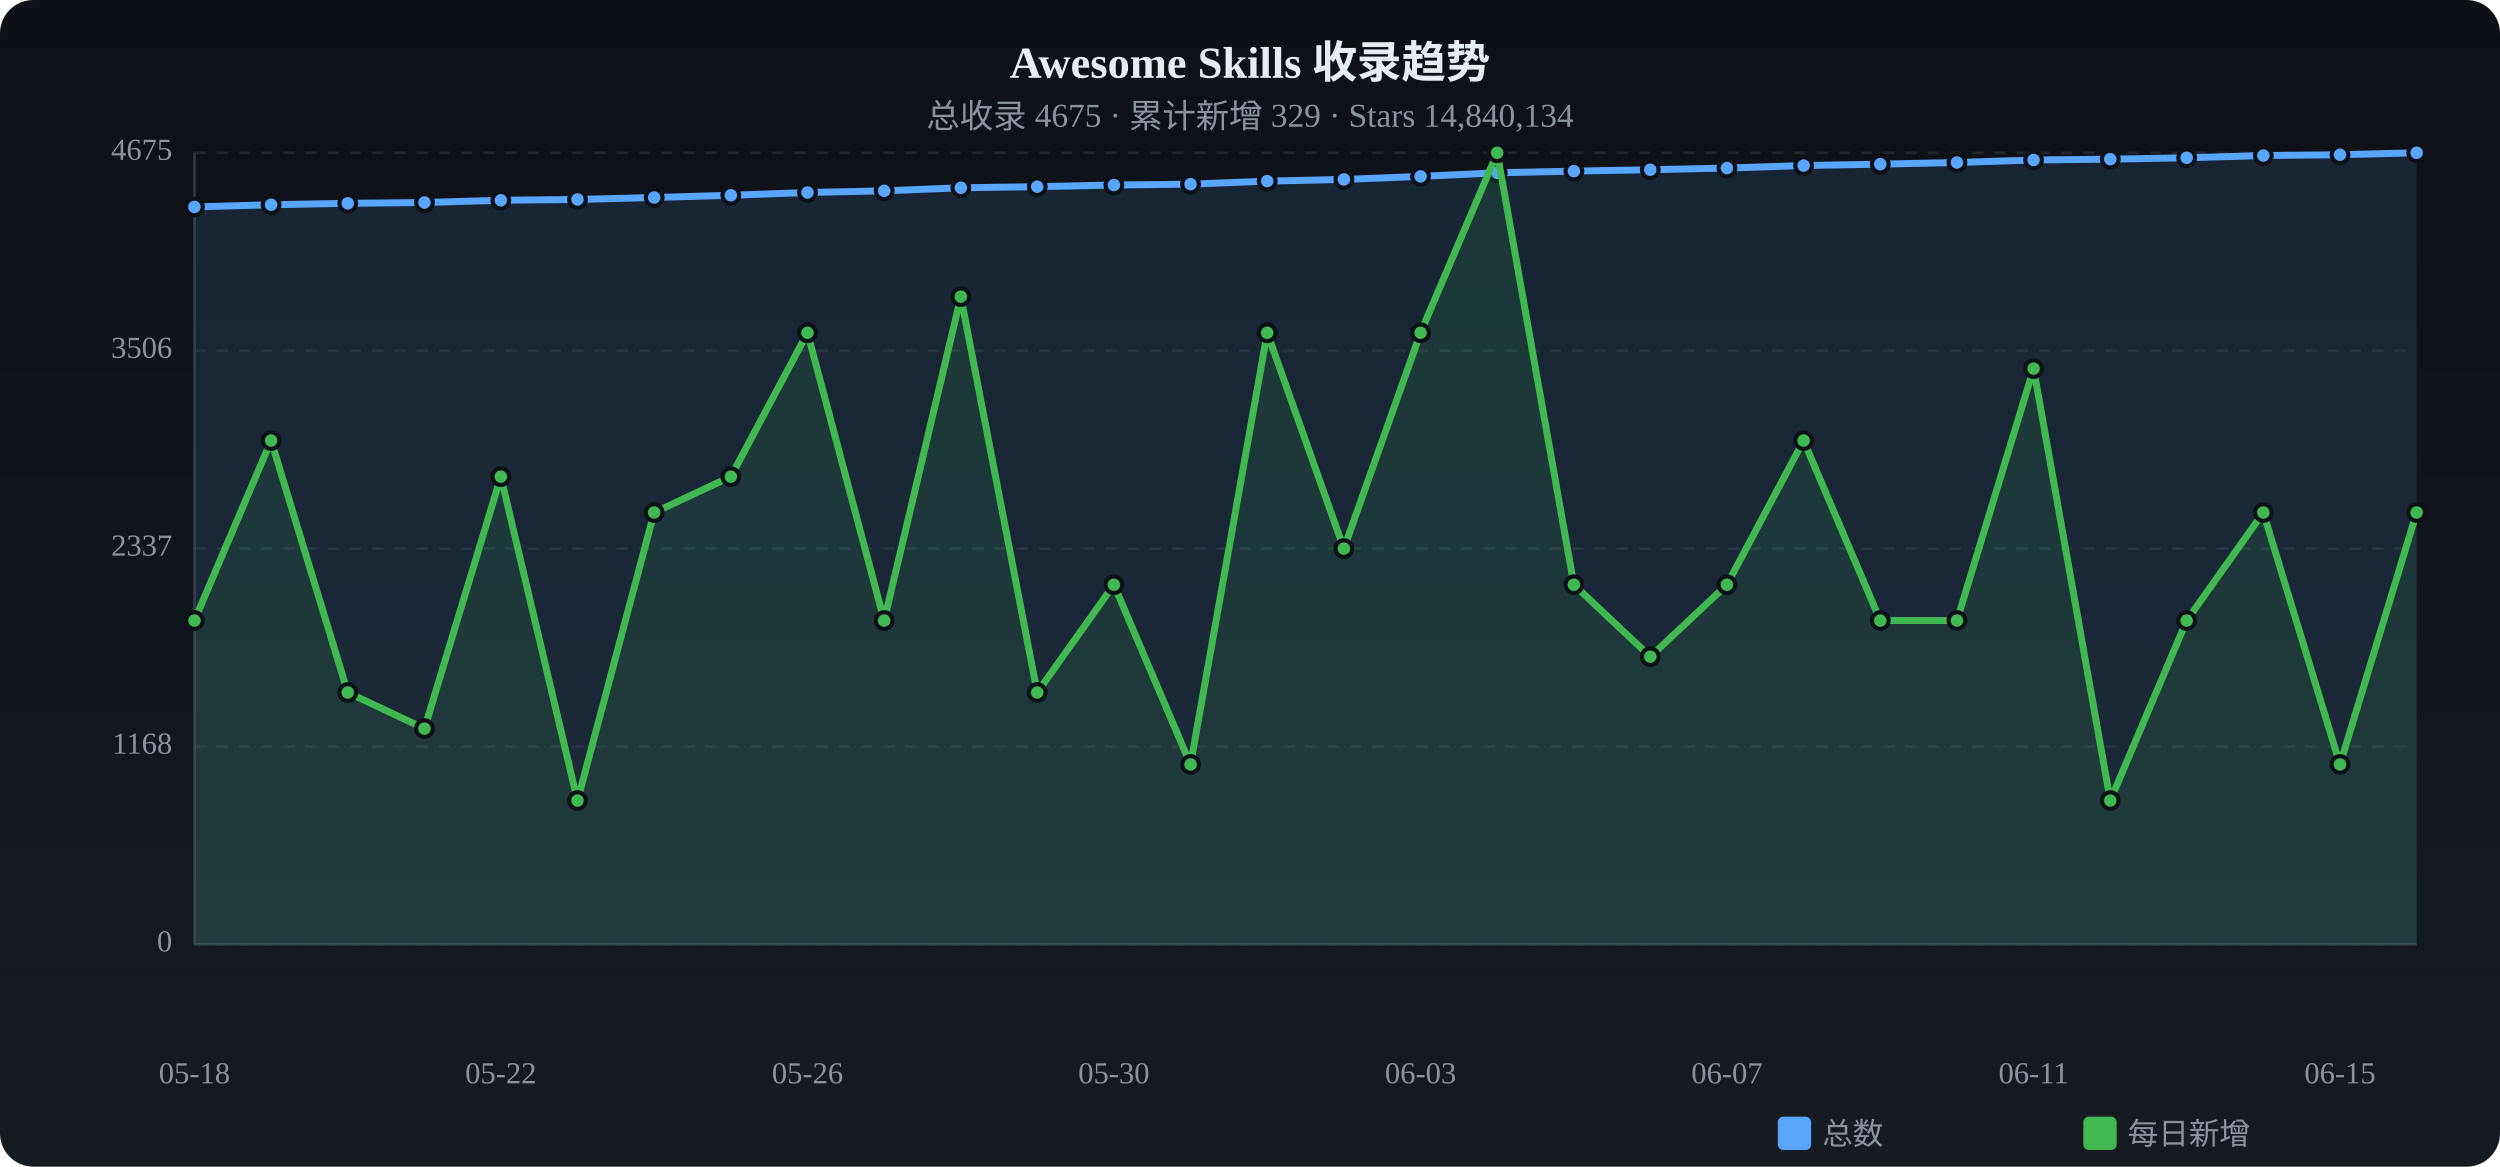
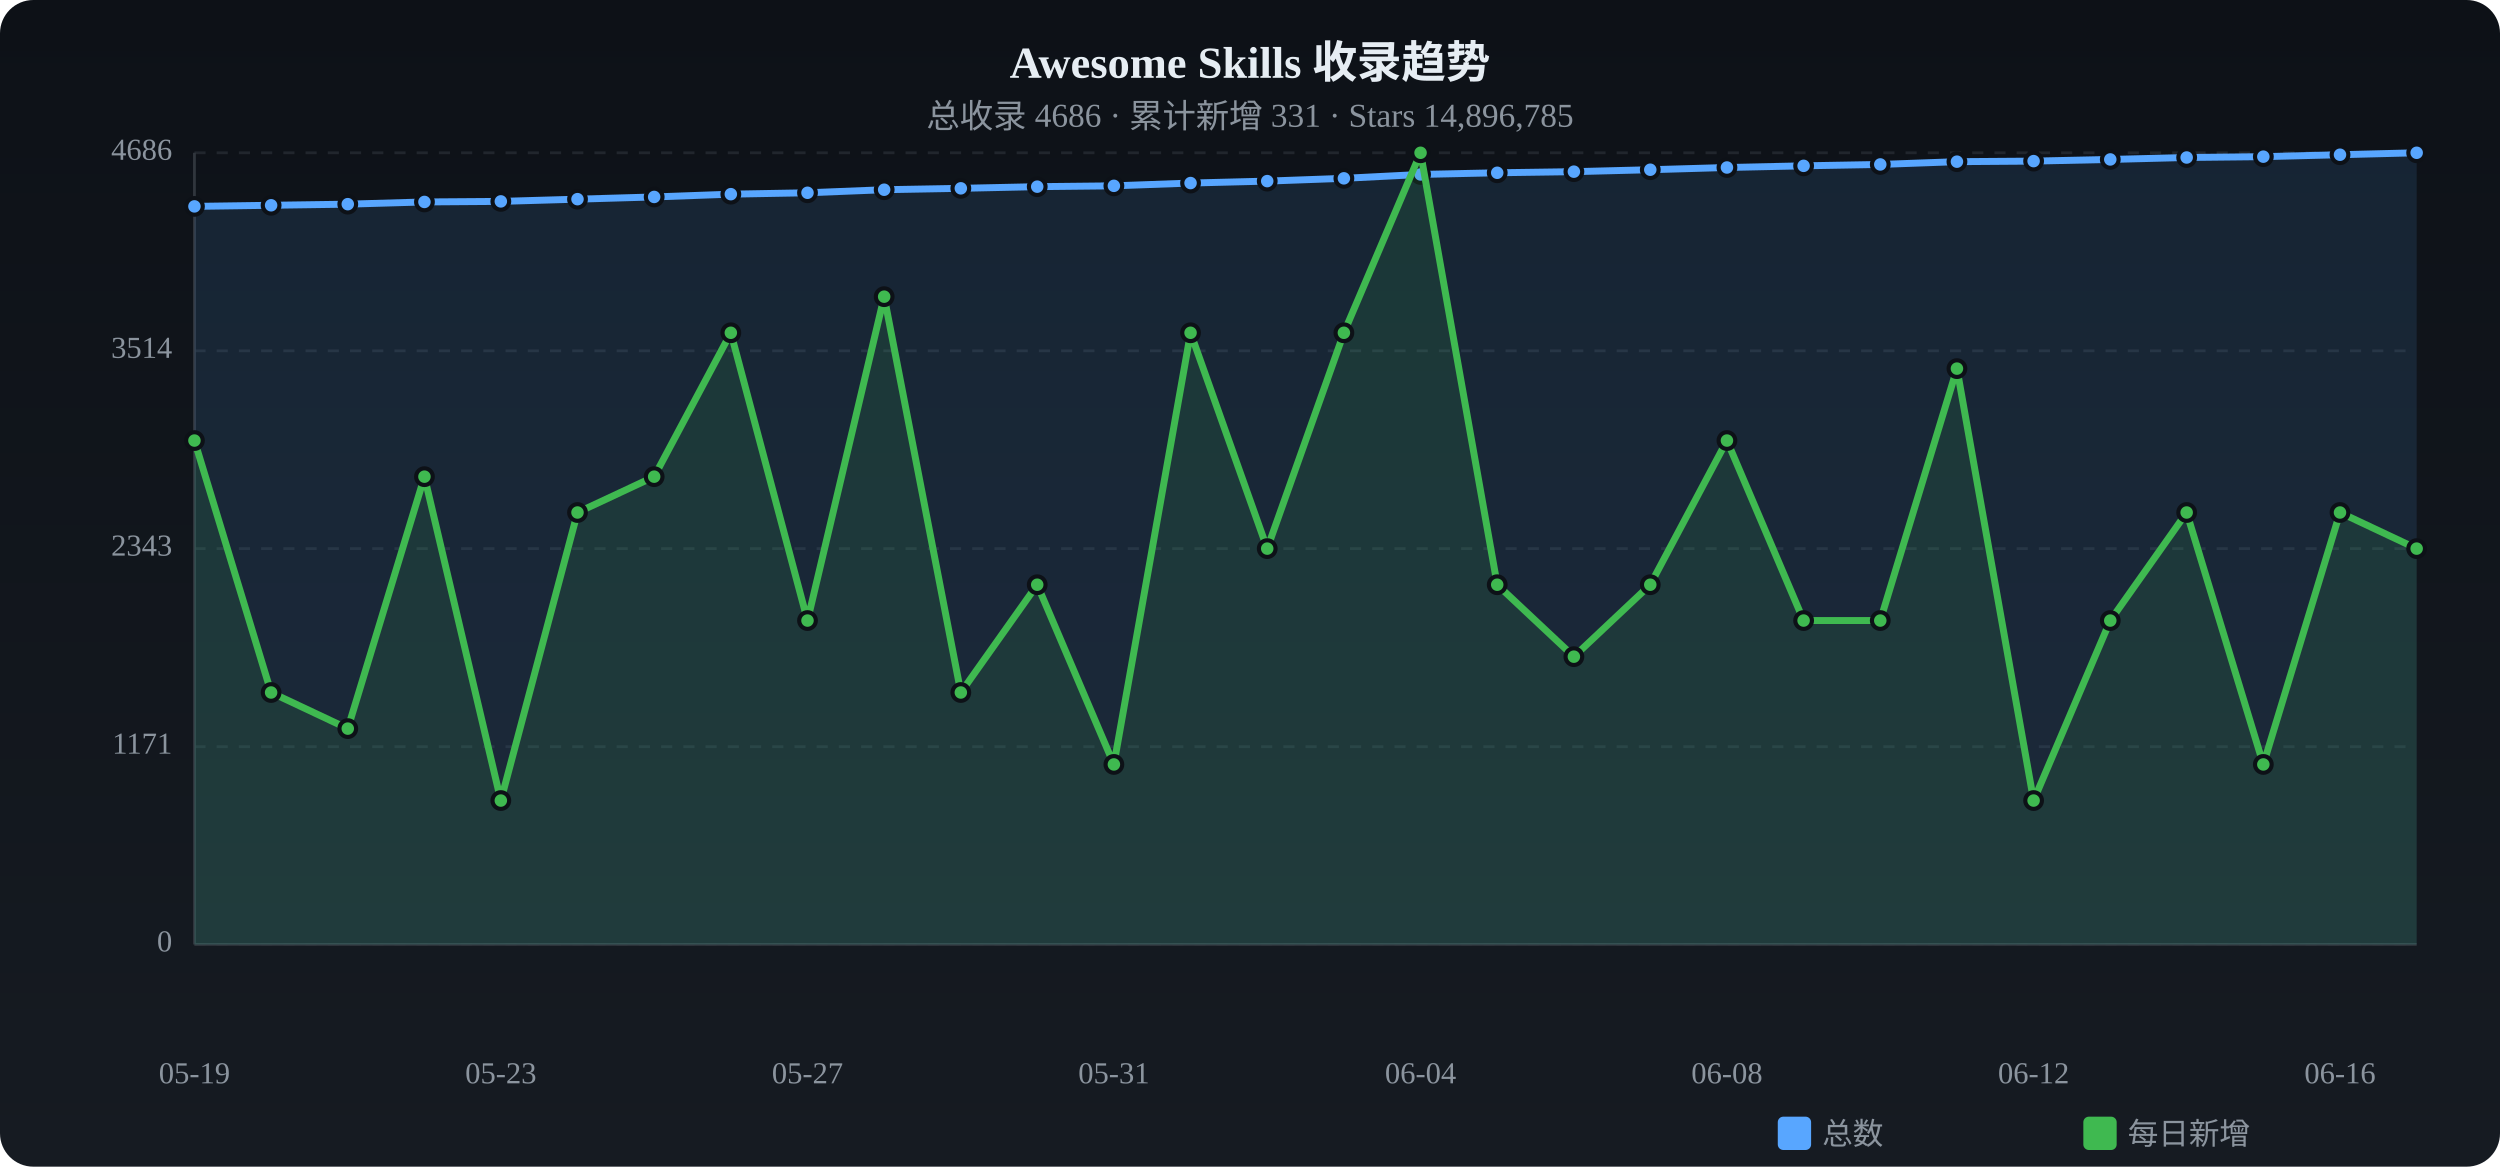
<svg xmlns="http://www.w3.org/2000/svg" viewBox="0 0 900 420" width="900" height="420">
  <defs>
    <linearGradient id="tbg" x1="0%" y1="0%" x2="0%" y2="100%">
      <stop offset="0%" stop-color="#0d1117" />
      <stop offset="100%" stop-color="#161b22" />
    </linearGradient>
  </defs>
  <rect width="900" height="420" rx="12" fill="url(#tbg)" />
  <text x="450.0" y="28" text-anchor="middle" fill="#e6edf3" font-size="16" font-weight="bold">Awesome Skills 收录趋势</text>
-   <text x="450.0" y="46" text-anchor="middle" fill="#8b949e" font-size="12">总收录 4675 · 累计新增 329 · Stars 14,840,134</text>
+   <text x="450.0" y="46" text-anchor="middle" fill="#8b949e" font-size="12">总收录 4686 · 累计新增 331 · Stars 14,896,785</text>
  <text x="62" y="340.0" text-anchor="end" fill="#8b949e" font-size="11" dominant-baseline="middle">0</text>
  <line x1="70" y1="340.0" x2="870" y2="340.0" stroke="#21262d" stroke-dasharray="4 4" />
-   <text x="62" y="268.8" text-anchor="end" fill="#8b949e" font-size="11" dominant-baseline="middle">1168</text>
+   <text x="62" y="268.8" text-anchor="end" fill="#8b949e" font-size="11" dominant-baseline="middle">1171</text>
  <line x1="70" y1="268.8" x2="870" y2="268.8" stroke="#21262d" stroke-dasharray="4 4" />
-   <text x="62" y="197.5" text-anchor="end" fill="#8b949e" font-size="11" dominant-baseline="middle">2337</text>
+   <text x="62" y="197.5" text-anchor="end" fill="#8b949e" font-size="11" dominant-baseline="middle">2343</text>
  <line x1="70" y1="197.5" x2="870" y2="197.5" stroke="#21262d" stroke-dasharray="4 4" />
-   <text x="62" y="126.3" text-anchor="end" fill="#8b949e" font-size="11" dominant-baseline="middle">3506</text>
+   <text x="62" y="126.3" text-anchor="end" fill="#8b949e" font-size="11" dominant-baseline="middle">3514</text>
  <line x1="70" y1="126.3" x2="870" y2="126.3" stroke="#21262d" stroke-dasharray="4 4" />
-   <text x="62" y="55.0" text-anchor="end" fill="#8b949e" font-size="11" dominant-baseline="middle">4675</text>
+   <text x="62" y="55.0" text-anchor="end" fill="#8b949e" font-size="11" dominant-baseline="middle">4686</text>
  <line x1="70" y1="55.0" x2="870" y2="55.0" stroke="#21262d" stroke-dasharray="4 4" />
  <line x1="70" y1="55" x2="70" y2="340" stroke="#30363d" />
  <line x1="70" y1="340" x2="870" y2="340" stroke="#30363d" />
-   <path d="M70.0,74.5 L97.6,73.7 L125.2,73.2 L152.8,72.9 L180.3,72.1 L207.9,71.8 L235.5,71.1 L263.1,70.3 L290.7,69.3 L318.3,68.7 L345.9,67.6 L373.4,67.2 L401.0,66.6 L428.6,66.3 L456.2,65.2 L483.8,64.6 L511.4,63.5 L539.0,62.2 L566.6,61.6 L594.1,61.1 L621.7,60.5 L649.3,59.6 L676.9,59.1 L704.5,58.5 L732.1,57.6 L759.7,57.3 L787.2,56.8 L814.8,56.0 L842.4,55.7 L870.0,55.0 L870.0,340 L70.0,340 Z" fill="#58a6ff" opacity="0.12" />
-   <polyline points="70.0,74.5 97.6,73.7 125.2,73.2 152.8,72.9 180.3,72.1 207.9,71.8 235.5,71.1 263.1,70.3 290.7,69.3 318.3,68.7 345.9,67.6 373.4,67.2 401.0,66.6 428.6,66.3 456.2,65.2 483.8,64.6 511.4,63.5 539.0,62.2 566.6,61.6 594.1,61.1 621.7,60.5 649.3,59.6 676.9,59.1 704.5,58.5 732.1,57.6 759.7,57.3 787.2,56.8 814.8,56.0 842.4,55.7 870.0,55.0" fill="none" stroke="#58a6ff" stroke-width="2.5" stroke-linecap="round" stroke-linejoin="round" />
-   <circle cx="70.0" cy="74.5" r="3" fill="#58a6ff" stroke="#0d1117" stroke-width="1.5" />
-   <circle cx="97.6" cy="73.7" r="3" fill="#58a6ff" stroke="#0d1117" stroke-width="1.5" />
-   <circle cx="125.2" cy="73.2" r="3" fill="#58a6ff" stroke="#0d1117" stroke-width="1.5" />
-   <circle cx="152.8" cy="72.9" r="3" fill="#58a6ff" stroke="#0d1117" stroke-width="1.5" />
-   <circle cx="180.3" cy="72.1" r="3" fill="#58a6ff" stroke="#0d1117" stroke-width="1.5" />
-   <circle cx="207.9" cy="71.8" r="3" fill="#58a6ff" stroke="#0d1117" stroke-width="1.5" />
-   <circle cx="235.5" cy="71.1" r="3" fill="#58a6ff" stroke="#0d1117" stroke-width="1.5" />
-   <circle cx="263.1" cy="70.3" r="3" fill="#58a6ff" stroke="#0d1117" stroke-width="1.5" />
-   <circle cx="290.7" cy="69.3" r="3" fill="#58a6ff" stroke="#0d1117" stroke-width="1.5" />
-   <circle cx="318.3" cy="68.7" r="3" fill="#58a6ff" stroke="#0d1117" stroke-width="1.5" />
-   <circle cx="345.9" cy="67.6" r="3" fill="#58a6ff" stroke="#0d1117" stroke-width="1.5" />
+   <path d="M70.0,74.3 L97.6,73.9 L125.2,73.5 L152.8,72.7 L180.3,72.5 L207.9,71.7 L235.5,70.9 L263.1,69.9 L290.7,69.4 L318.3,68.3 L345.9,67.8 L373.4,67.2 L401.0,66.9 L428.6,65.9 L456.2,65.2 L483.8,64.2 L511.4,62.8 L539.0,62.2 L566.6,61.8 L594.1,61.1 L621.7,60.3 L649.3,59.7 L676.9,59.2 L704.5,58.2 L732.1,58.0 L759.7,57.4 L787.2,56.7 L814.8,56.4 L842.4,55.7 L870.0,55.0 L870.0,340 L70.0,340 Z" fill="#58a6ff" opacity="0.12" />
+   <polyline points="70.0,74.3 97.6,73.9 125.2,73.5 152.8,72.7 180.3,72.5 207.9,71.7 235.5,70.9 263.1,69.9 290.7,69.4 318.3,68.3 345.9,67.8 373.4,67.2 401.0,66.9 428.6,65.9 456.2,65.2 483.8,64.2 511.4,62.8 539.0,62.2 566.6,61.8 594.1,61.1 621.7,60.3 649.3,59.7 676.9,59.2 704.5,58.2 732.1,58.0 759.7,57.4 787.2,56.7 814.8,56.4 842.4,55.7 870.0,55.0" fill="none" stroke="#58a6ff" stroke-width="2.5" stroke-linecap="round" stroke-linejoin="round" />
+   <circle cx="70.0" cy="74.3" r="3" fill="#58a6ff" stroke="#0d1117" stroke-width="1.5" />
+   <circle cx="97.6" cy="73.9" r="3" fill="#58a6ff" stroke="#0d1117" stroke-width="1.5" />
+   <circle cx="125.2" cy="73.5" r="3" fill="#58a6ff" stroke="#0d1117" stroke-width="1.5" />
+   <circle cx="152.8" cy="72.7" r="3" fill="#58a6ff" stroke="#0d1117" stroke-width="1.5" />
+   <circle cx="180.3" cy="72.5" r="3" fill="#58a6ff" stroke="#0d1117" stroke-width="1.5" />
+   <circle cx="207.9" cy="71.7" r="3" fill="#58a6ff" stroke="#0d1117" stroke-width="1.5" />
+   <circle cx="235.5" cy="70.9" r="3" fill="#58a6ff" stroke="#0d1117" stroke-width="1.5" />
+   <circle cx="263.1" cy="69.9" r="3" fill="#58a6ff" stroke="#0d1117" stroke-width="1.5" />
+   <circle cx="290.7" cy="69.4" r="3" fill="#58a6ff" stroke="#0d1117" stroke-width="1.5" />
+   <circle cx="318.3" cy="68.3" r="3" fill="#58a6ff" stroke="#0d1117" stroke-width="1.5" />
+   <circle cx="345.9" cy="67.8" r="3" fill="#58a6ff" stroke="#0d1117" stroke-width="1.5" />
  <circle cx="373.4" cy="67.2" r="3" fill="#58a6ff" stroke="#0d1117" stroke-width="1.5" />
-   <circle cx="401.0" cy="66.6" r="3" fill="#58a6ff" stroke="#0d1117" stroke-width="1.5" />
-   <circle cx="428.6" cy="66.3" r="3" fill="#58a6ff" stroke="#0d1117" stroke-width="1.5" />
+   <circle cx="401.0" cy="66.9" r="3" fill="#58a6ff" stroke="#0d1117" stroke-width="1.5" />
+   <circle cx="428.6" cy="65.9" r="3" fill="#58a6ff" stroke="#0d1117" stroke-width="1.5" />
  <circle cx="456.2" cy="65.2" r="3" fill="#58a6ff" stroke="#0d1117" stroke-width="1.5" />
-   <circle cx="483.8" cy="64.6" r="3" fill="#58a6ff" stroke="#0d1117" stroke-width="1.5" />
-   <circle cx="511.4" cy="63.5" r="3" fill="#58a6ff" stroke="#0d1117" stroke-width="1.5" />
+   <circle cx="483.8" cy="64.2" r="3" fill="#58a6ff" stroke="#0d1117" stroke-width="1.5" />
+   <circle cx="511.4" cy="62.8" r="3" fill="#58a6ff" stroke="#0d1117" stroke-width="1.5" />
  <circle cx="539.0" cy="62.2" r="3" fill="#58a6ff" stroke="#0d1117" stroke-width="1.5" />
-   <circle cx="566.6" cy="61.6" r="3" fill="#58a6ff" stroke="#0d1117" stroke-width="1.5" />
+   <circle cx="566.6" cy="61.8" r="3" fill="#58a6ff" stroke="#0d1117" stroke-width="1.5" />
  <circle cx="594.1" cy="61.1" r="3" fill="#58a6ff" stroke="#0d1117" stroke-width="1.5" />
-   <circle cx="621.7" cy="60.5" r="3" fill="#58a6ff" stroke="#0d1117" stroke-width="1.5" />
-   <circle cx="649.3" cy="59.6" r="3" fill="#58a6ff" stroke="#0d1117" stroke-width="1.5" />
-   <circle cx="676.9" cy="59.1" r="3" fill="#58a6ff" stroke="#0d1117" stroke-width="1.5" />
-   <circle cx="704.5" cy="58.5" r="3" fill="#58a6ff" stroke="#0d1117" stroke-width="1.5" />
-   <circle cx="732.1" cy="57.6" r="3" fill="#58a6ff" stroke="#0d1117" stroke-width="1.5" />
-   <circle cx="759.7" cy="57.3" r="3" fill="#58a6ff" stroke="#0d1117" stroke-width="1.5" />
-   <circle cx="787.2" cy="56.8" r="3" fill="#58a6ff" stroke="#0d1117" stroke-width="1.5" />
-   <circle cx="814.8" cy="56.0" r="3" fill="#58a6ff" stroke="#0d1117" stroke-width="1.5" />
+   <circle cx="621.7" cy="60.3" r="3" fill="#58a6ff" stroke="#0d1117" stroke-width="1.5" />
+   <circle cx="649.3" cy="59.7" r="3" fill="#58a6ff" stroke="#0d1117" stroke-width="1.5" />
+   <circle cx="676.9" cy="59.2" r="3" fill="#58a6ff" stroke="#0d1117" stroke-width="1.5" />
+   <circle cx="704.5" cy="58.2" r="3" fill="#58a6ff" stroke="#0d1117" stroke-width="1.5" />
+   <circle cx="732.1" cy="58.0" r="3" fill="#58a6ff" stroke="#0d1117" stroke-width="1.5" />
+   <circle cx="759.7" cy="57.4" r="3" fill="#58a6ff" stroke="#0d1117" stroke-width="1.5" />
+   <circle cx="787.2" cy="56.7" r="3" fill="#58a6ff" stroke="#0d1117" stroke-width="1.5" />
+   <circle cx="814.8" cy="56.4" r="3" fill="#58a6ff" stroke="#0d1117" stroke-width="1.5" />
  <circle cx="842.4" cy="55.7" r="3" fill="#58a6ff" stroke="#0d1117" stroke-width="1.5" />
  <circle cx="870.0" cy="55.0" r="3" fill="#58a6ff" stroke="#0d1117" stroke-width="1.5" />
-   <path d="M70.0,223.4 L97.6,158.6 L125.2,249.3 L152.8,262.3 L180.3,171.6 L207.9,288.2 L235.5,184.5 L263.1,171.6 L290.7,119.8 L318.3,223.4 L345.9,106.8 L373.4,249.3 L401.0,210.5 L428.6,275.2 L456.2,119.8 L483.8,197.5 L511.4,119.8 L539.0,55.0 L566.6,210.5 L594.1,236.4 L621.7,210.5 L649.3,158.6 L676.9,223.4 L704.5,223.4 L732.1,132.7 L759.7,288.2 L787.2,223.4 L814.8,184.5 L842.4,275.2 L870.0,184.5 L870.0,340 L70.0,340 Z" fill="#3fb950" opacity="0.12" />
-   <polyline points="70.0,223.4 97.6,158.6 125.2,249.3 152.8,262.3 180.3,171.6 207.9,288.2 235.5,184.5 263.1,171.6 290.7,119.8 318.3,223.4 345.9,106.8 373.4,249.3 401.0,210.5 428.6,275.2 456.2,119.8 483.8,197.5 511.4,119.8 539.0,55.0 566.6,210.5 594.1,236.4 621.7,210.5 649.3,158.6 676.9,223.4 704.5,223.4 732.1,132.7 759.7,288.2 787.2,223.4 814.8,184.5 842.4,275.2 870.0,184.5" fill="none" stroke="#3fb950" stroke-width="2.5" stroke-linecap="round" stroke-linejoin="round" />
-   <circle cx="70.0" cy="223.4" r="3" fill="#3fb950" stroke="#0d1117" stroke-width="1.5" />
-   <circle cx="97.6" cy="158.6" r="3" fill="#3fb950" stroke="#0d1117" stroke-width="1.5" />
-   <circle cx="125.2" cy="249.3" r="3" fill="#3fb950" stroke="#0d1117" stroke-width="1.5" />
-   <circle cx="152.8" cy="262.3" r="3" fill="#3fb950" stroke="#0d1117" stroke-width="1.5" />
-   <circle cx="180.3" cy="171.6" r="3" fill="#3fb950" stroke="#0d1117" stroke-width="1.5" />
-   <circle cx="207.9" cy="288.2" r="3" fill="#3fb950" stroke="#0d1117" stroke-width="1.5" />
-   <circle cx="235.5" cy="184.5" r="3" fill="#3fb950" stroke="#0d1117" stroke-width="1.5" />
-   <circle cx="263.1" cy="171.6" r="3" fill="#3fb950" stroke="#0d1117" stroke-width="1.5" />
-   <circle cx="290.7" cy="119.8" r="3" fill="#3fb950" stroke="#0d1117" stroke-width="1.5" />
-   <circle cx="318.3" cy="223.4" r="3" fill="#3fb950" stroke="#0d1117" stroke-width="1.5" />
-   <circle cx="345.9" cy="106.8" r="3" fill="#3fb950" stroke="#0d1117" stroke-width="1.5" />
-   <circle cx="373.4" cy="249.3" r="3" fill="#3fb950" stroke="#0d1117" stroke-width="1.5" />
-   <circle cx="401.0" cy="210.5" r="3" fill="#3fb950" stroke="#0d1117" stroke-width="1.5" />
-   <circle cx="428.6" cy="275.2" r="3" fill="#3fb950" stroke="#0d1117" stroke-width="1.5" />
-   <circle cx="456.2" cy="119.8" r="3" fill="#3fb950" stroke="#0d1117" stroke-width="1.5" />
-   <circle cx="483.8" cy="197.5" r="3" fill="#3fb950" stroke="#0d1117" stroke-width="1.5" />
-   <circle cx="511.4" cy="119.8" r="3" fill="#3fb950" stroke="#0d1117" stroke-width="1.5" />
-   <circle cx="539.0" cy="55.0" r="3" fill="#3fb950" stroke="#0d1117" stroke-width="1.5" />
-   <circle cx="566.6" cy="210.5" r="3" fill="#3fb950" stroke="#0d1117" stroke-width="1.5" />
-   <circle cx="594.1" cy="236.4" r="3" fill="#3fb950" stroke="#0d1117" stroke-width="1.5" />
-   <circle cx="621.7" cy="210.5" r="3" fill="#3fb950" stroke="#0d1117" stroke-width="1.5" />
-   <circle cx="649.3" cy="158.6" r="3" fill="#3fb950" stroke="#0d1117" stroke-width="1.5" />
+   <path d="M70.0,158.6 L97.6,249.3 L125.2,262.3 L152.8,171.6 L180.3,288.2 L207.9,184.5 L235.5,171.6 L263.1,119.8 L290.7,223.4 L318.3,106.8 L345.9,249.3 L373.4,210.5 L401.0,275.2 L428.6,119.8 L456.2,197.5 L483.8,119.8 L511.4,55.0 L539.0,210.5 L566.6,236.4 L594.1,210.5 L621.7,158.6 L649.3,223.4 L676.9,223.4 L704.5,132.7 L732.1,288.2 L759.7,223.4 L787.2,184.5 L814.8,275.2 L842.4,184.5 L870.0,197.5 L870.0,340 L70.0,340 Z" fill="#3fb950" opacity="0.12" />
+   <polyline points="70.0,158.6 97.6,249.3 125.2,262.3 152.8,171.6 180.3,288.2 207.9,184.5 235.5,171.6 263.1,119.8 290.7,223.4 318.3,106.8 345.9,249.3 373.4,210.5 401.0,275.2 428.6,119.8 456.2,197.5 483.8,119.8 511.4,55.0 539.0,210.5 566.6,236.4 594.1,210.5 621.7,158.6 649.3,223.4 676.9,223.4 704.5,132.7 732.1,288.2 759.7,223.4 787.2,184.5 814.8,275.2 842.4,184.5 870.0,197.5" fill="none" stroke="#3fb950" stroke-width="2.5" stroke-linecap="round" stroke-linejoin="round" />
+   <circle cx="70.0" cy="158.6" r="3" fill="#3fb950" stroke="#0d1117" stroke-width="1.5" />
+   <circle cx="97.6" cy="249.3" r="3" fill="#3fb950" stroke="#0d1117" stroke-width="1.5" />
+   <circle cx="125.2" cy="262.3" r="3" fill="#3fb950" stroke="#0d1117" stroke-width="1.5" />
+   <circle cx="152.8" cy="171.6" r="3" fill="#3fb950" stroke="#0d1117" stroke-width="1.5" />
+   <circle cx="180.3" cy="288.2" r="3" fill="#3fb950" stroke="#0d1117" stroke-width="1.5" />
+   <circle cx="207.9" cy="184.5" r="3" fill="#3fb950" stroke="#0d1117" stroke-width="1.5" />
+   <circle cx="235.5" cy="171.6" r="3" fill="#3fb950" stroke="#0d1117" stroke-width="1.5" />
+   <circle cx="263.1" cy="119.8" r="3" fill="#3fb950" stroke="#0d1117" stroke-width="1.5" />
+   <circle cx="290.7" cy="223.4" r="3" fill="#3fb950" stroke="#0d1117" stroke-width="1.5" />
+   <circle cx="318.3" cy="106.8" r="3" fill="#3fb950" stroke="#0d1117" stroke-width="1.5" />
+   <circle cx="345.9" cy="249.3" r="3" fill="#3fb950" stroke="#0d1117" stroke-width="1.5" />
+   <circle cx="373.4" cy="210.5" r="3" fill="#3fb950" stroke="#0d1117" stroke-width="1.5" />
+   <circle cx="401.0" cy="275.2" r="3" fill="#3fb950" stroke="#0d1117" stroke-width="1.5" />
+   <circle cx="428.6" cy="119.8" r="3" fill="#3fb950" stroke="#0d1117" stroke-width="1.5" />
+   <circle cx="456.2" cy="197.5" r="3" fill="#3fb950" stroke="#0d1117" stroke-width="1.5" />
+   <circle cx="483.8" cy="119.8" r="3" fill="#3fb950" stroke="#0d1117" stroke-width="1.5" />
+   <circle cx="511.4" cy="55.0" r="3" fill="#3fb950" stroke="#0d1117" stroke-width="1.5" />
+   <circle cx="539.0" cy="210.5" r="3" fill="#3fb950" stroke="#0d1117" stroke-width="1.5" />
+   <circle cx="566.6" cy="236.4" r="3" fill="#3fb950" stroke="#0d1117" stroke-width="1.5" />
+   <circle cx="594.1" cy="210.5" r="3" fill="#3fb950" stroke="#0d1117" stroke-width="1.5" />
+   <circle cx="621.7" cy="158.6" r="3" fill="#3fb950" stroke="#0d1117" stroke-width="1.5" />
+   <circle cx="649.3" cy="223.4" r="3" fill="#3fb950" stroke="#0d1117" stroke-width="1.5" />
  <circle cx="676.9" cy="223.4" r="3" fill="#3fb950" stroke="#0d1117" stroke-width="1.5" />
-   <circle cx="704.5" cy="223.4" r="3" fill="#3fb950" stroke="#0d1117" stroke-width="1.5" />
-   <circle cx="732.1" cy="132.7" r="3" fill="#3fb950" stroke="#0d1117" stroke-width="1.5" />
-   <circle cx="759.7" cy="288.2" r="3" fill="#3fb950" stroke="#0d1117" stroke-width="1.5" />
-   <circle cx="787.2" cy="223.4" r="3" fill="#3fb950" stroke="#0d1117" stroke-width="1.5" />
-   <circle cx="814.8" cy="184.5" r="3" fill="#3fb950" stroke="#0d1117" stroke-width="1.5" />
-   <circle cx="842.4" cy="275.2" r="3" fill="#3fb950" stroke="#0d1117" stroke-width="1.5" />
-   <circle cx="870.0" cy="184.5" r="3" fill="#3fb950" stroke="#0d1117" stroke-width="1.5" />
-   <text x="70.0" y="390" text-anchor="middle" fill="#8b949e" font-size="11">05-18</text>
-   <text x="180.3" y="390" text-anchor="middle" fill="#8b949e" font-size="11">05-22</text>
-   <text x="290.7" y="390" text-anchor="middle" fill="#8b949e" font-size="11">05-26</text>
-   <text x="401.0" y="390" text-anchor="middle" fill="#8b949e" font-size="11">05-30</text>
-   <text x="511.4" y="390" text-anchor="middle" fill="#8b949e" font-size="11">06-03</text>
-   <text x="621.7" y="390" text-anchor="middle" fill="#8b949e" font-size="11">06-07</text>
-   <text x="732.1" y="390" text-anchor="middle" fill="#8b949e" font-size="11">06-11</text>
-   <text x="842.4" y="390" text-anchor="middle" fill="#8b949e" font-size="11">06-15</text>
+   <circle cx="704.5" cy="132.7" r="3" fill="#3fb950" stroke="#0d1117" stroke-width="1.5" />
+   <circle cx="732.1" cy="288.2" r="3" fill="#3fb950" stroke="#0d1117" stroke-width="1.5" />
+   <circle cx="759.7" cy="223.4" r="3" fill="#3fb950" stroke="#0d1117" stroke-width="1.5" />
+   <circle cx="787.2" cy="184.5" r="3" fill="#3fb950" stroke="#0d1117" stroke-width="1.5" />
+   <circle cx="814.8" cy="275.2" r="3" fill="#3fb950" stroke="#0d1117" stroke-width="1.5" />
+   <circle cx="842.4" cy="184.5" r="3" fill="#3fb950" stroke="#0d1117" stroke-width="1.5" />
+   <circle cx="870.0" cy="197.5" r="3" fill="#3fb950" stroke="#0d1117" stroke-width="1.5" />
+   <text x="70.0" y="390" text-anchor="middle" fill="#8b949e" font-size="11">05-19</text>
+   <text x="180.3" y="390" text-anchor="middle" fill="#8b949e" font-size="11">05-23</text>
+   <text x="290.7" y="390" text-anchor="middle" fill="#8b949e" font-size="11">05-27</text>
+   <text x="401.0" y="390" text-anchor="middle" fill="#8b949e" font-size="11">05-31</text>
+   <text x="511.4" y="390" text-anchor="middle" fill="#8b949e" font-size="11">06-04</text>
+   <text x="621.7" y="390" text-anchor="middle" fill="#8b949e" font-size="11">06-08</text>
+   <text x="732.1" y="390" text-anchor="middle" fill="#8b949e" font-size="11">06-12</text>
+   <text x="842.4" y="390" text-anchor="middle" fill="#8b949e" font-size="11">06-16</text>
  <rect x="640" y="402" width="12" height="12" rx="2" fill="#58a6ff" />
  <text x="656" y="412" fill="#8b949e" font-size="11">总数</text>
  <rect x="750" y="402" width="12" height="12" rx="2" fill="#3fb950" />
  <text x="766" y="412" fill="#8b949e" font-size="11">每日新增</text>
</svg>
